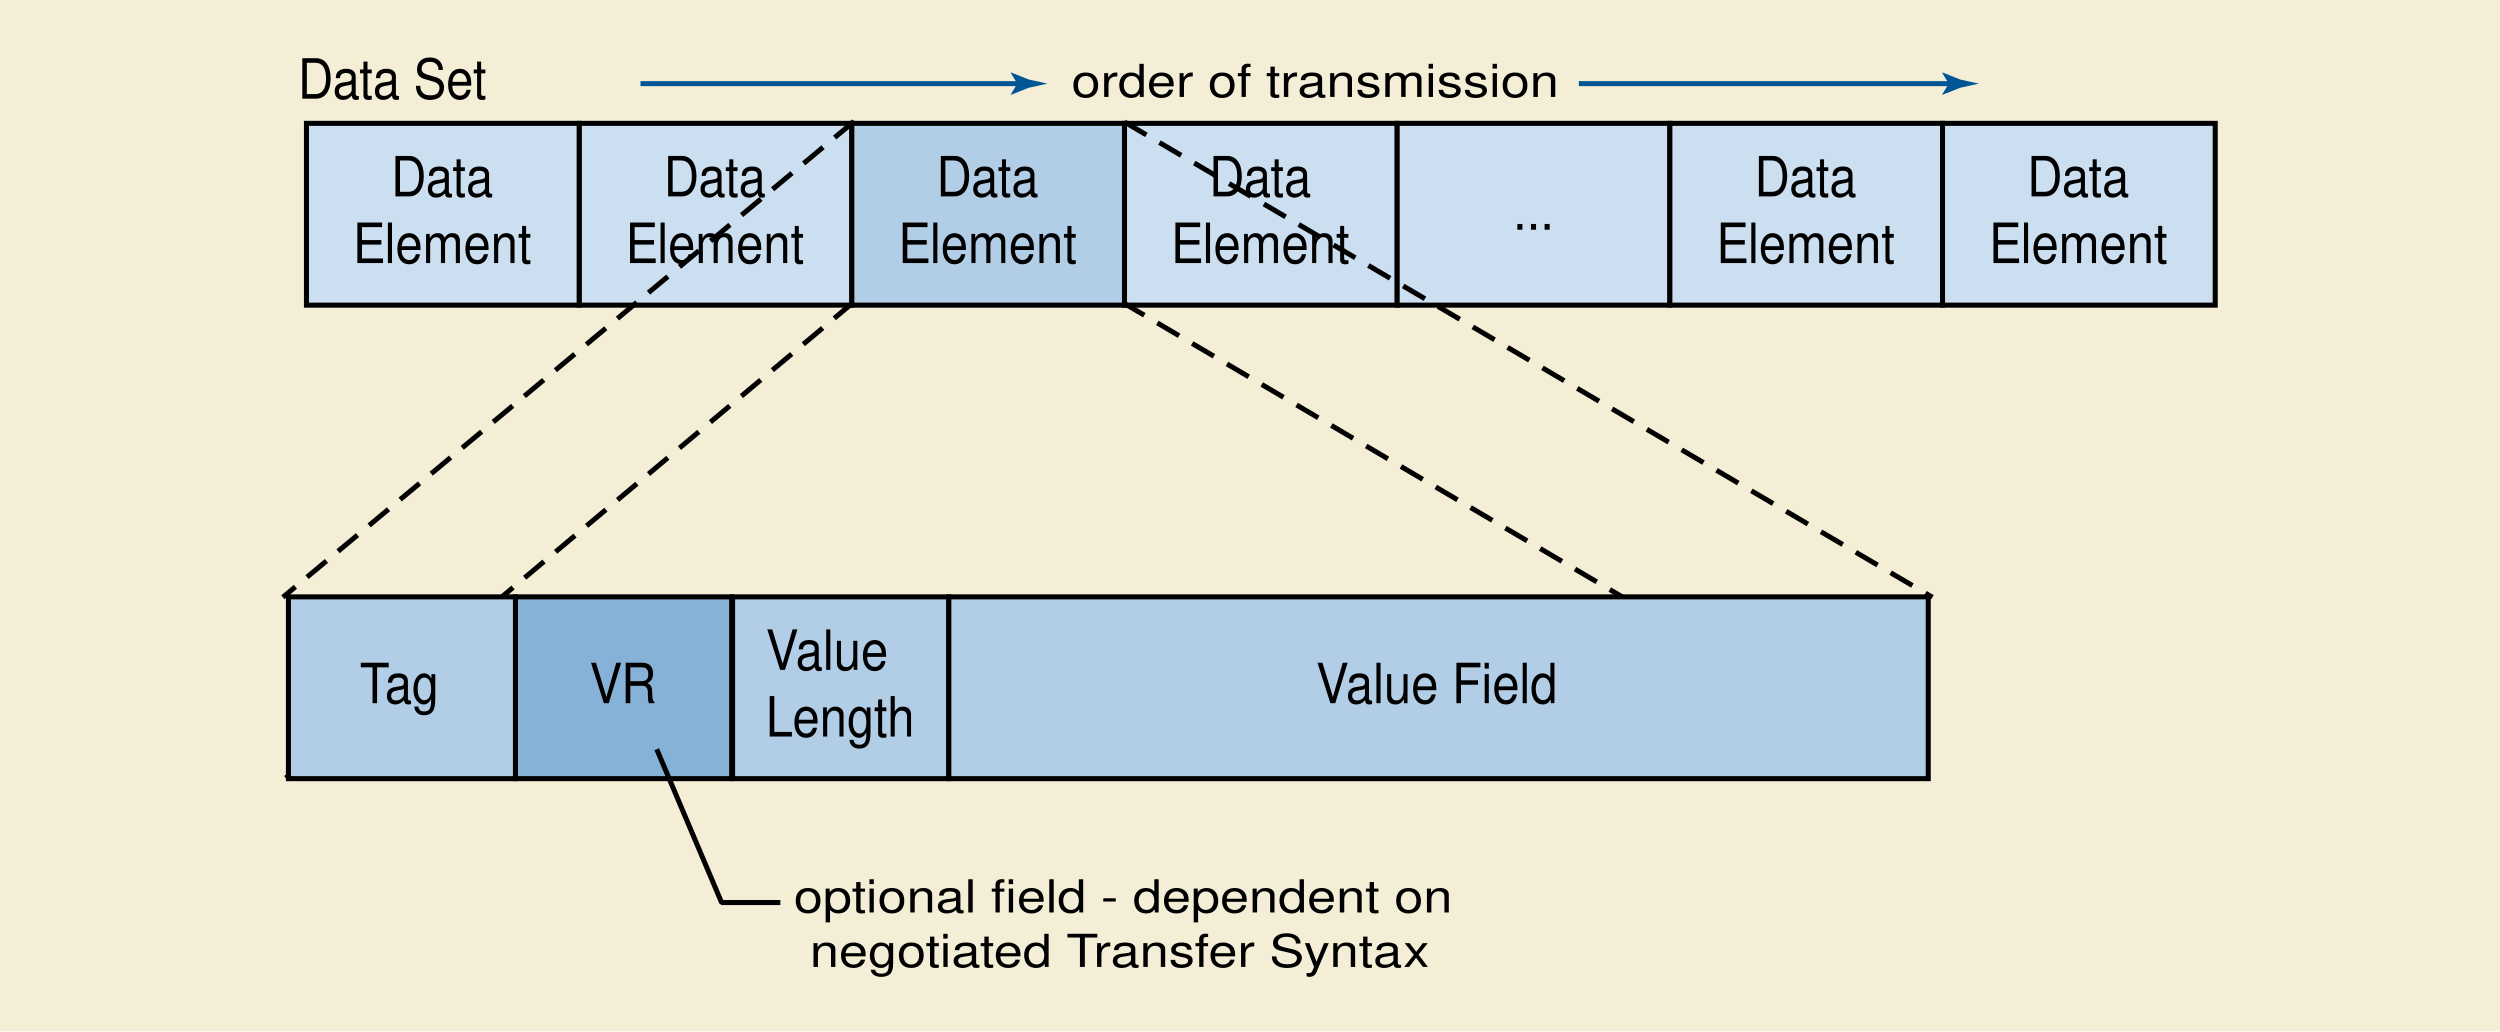
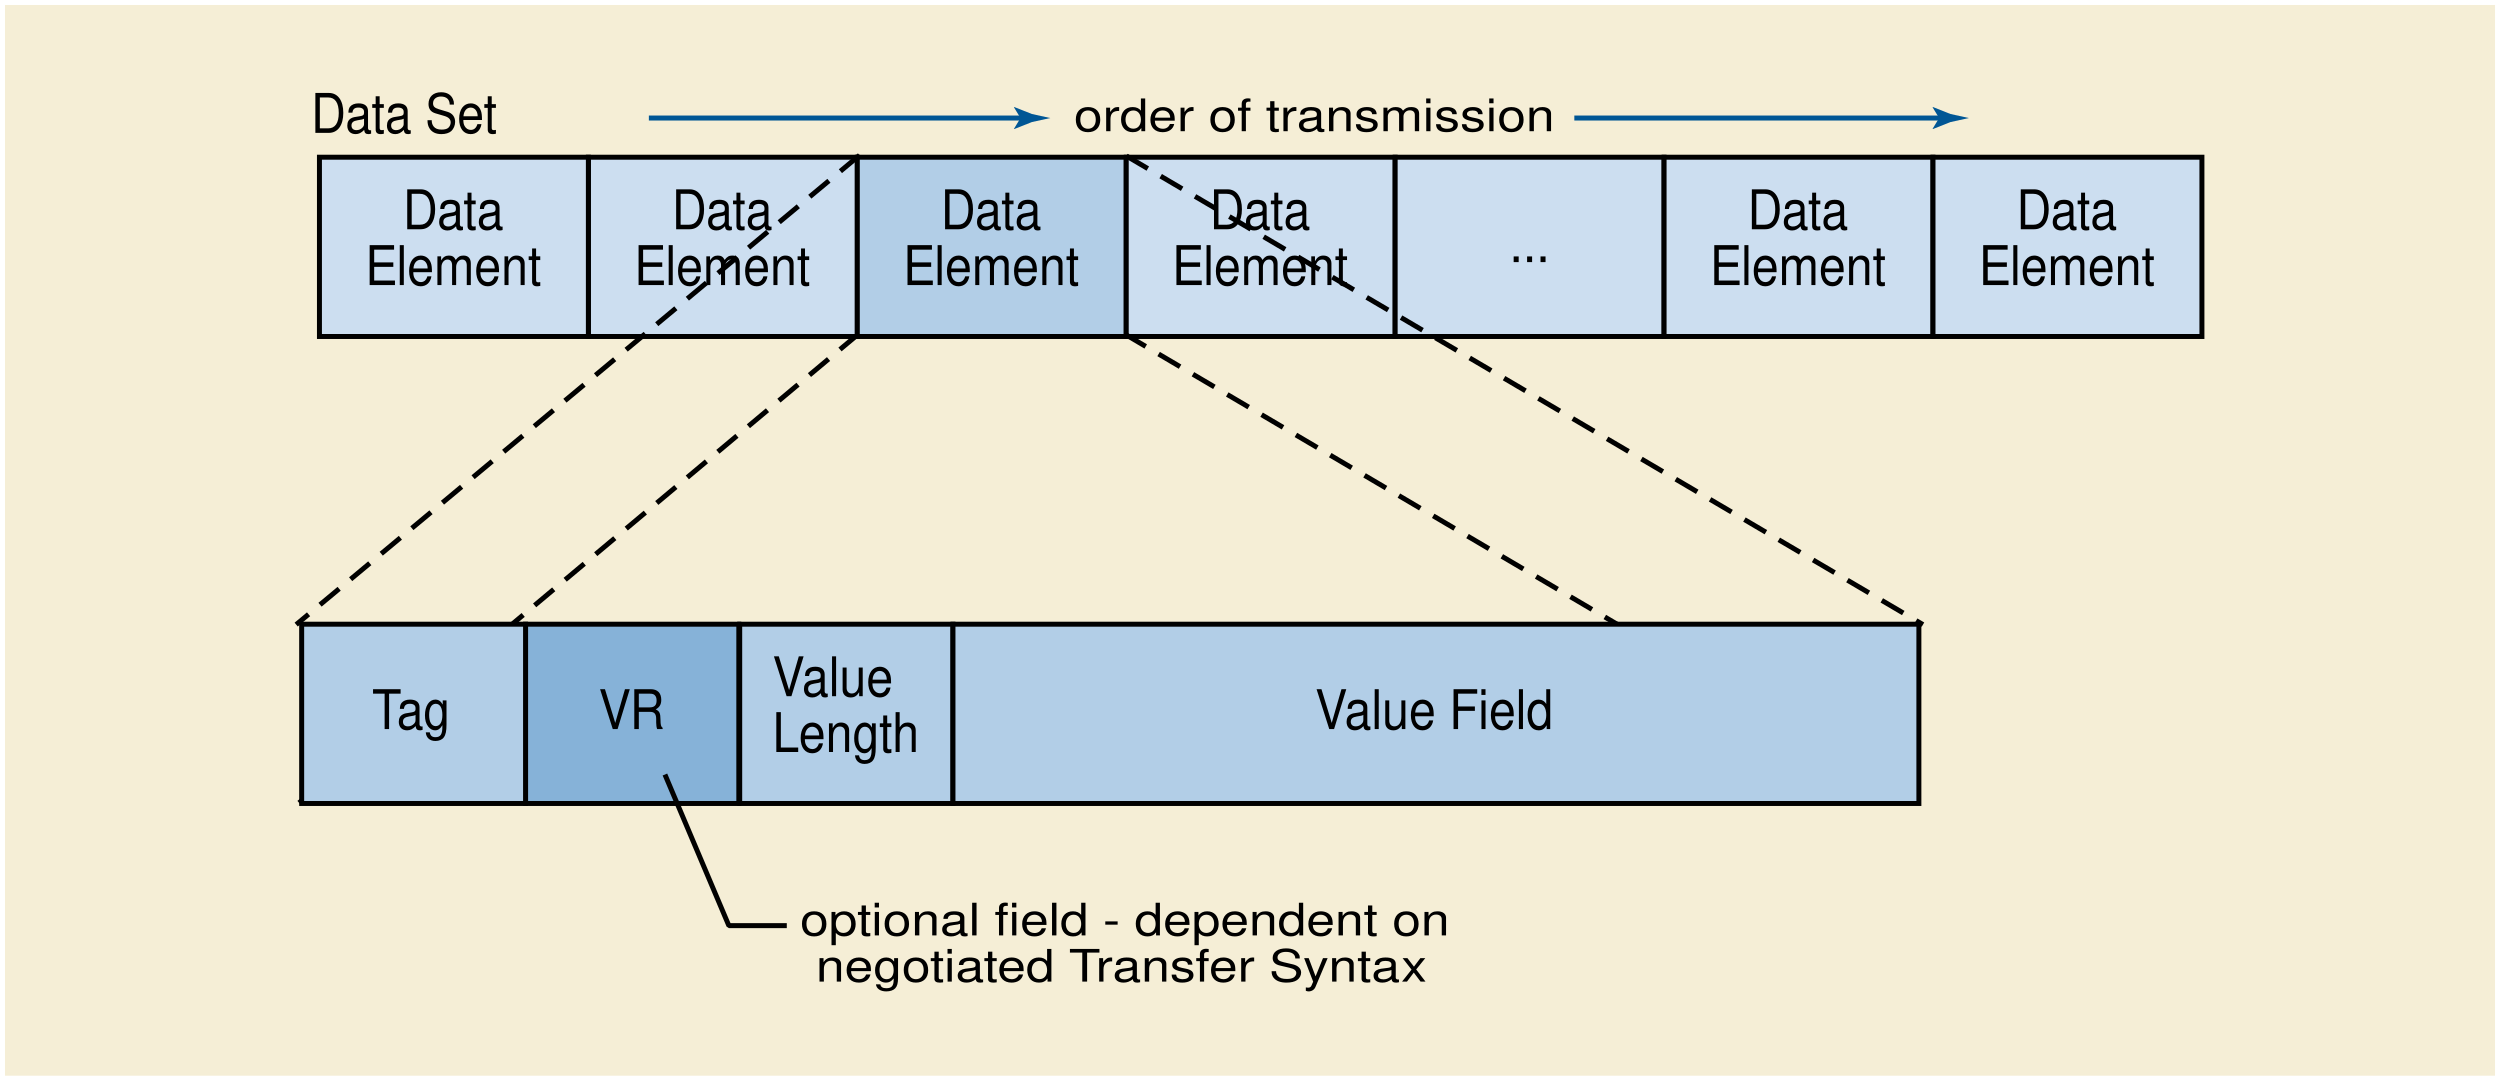
- <svg xmlns="http://www.w3.org/2000/svg" xmlns:xlink="http://www.w3.org/1999/xlink" version="1.1" id="Layer_1" x="0px" y="0px" width="495.084px" height="204.248px" viewBox="0 0 495.084 204.248" enable-background="new 0 0 495.084 204.248" xml:space="preserve">
+ <svg xmlns="http://www.w3.org/2000/svg" version="1.1" id="Layer_1" x="0px" y="0px" width="502px" height="217px" viewBox="0 0 502 217" enable-background="new 0 0 502 217" xml:space="preserve">
  <defs>
    <style type="text/css">
	text {
	  font-family: Helvetica, Verdana, ArialUnicodeMS, san-serif
	}
	</style>
  </defs>
  <g>
   </g>
-   <symbol id="Background_Bounding_Box" viewBox="-247.542 -249.875 495.085 499.749">
-     <polygon fill="#F4EED7" points="247.542,-249.875 -247.542,-249.875 -247.542,249.874 247.542,249.874  " />
-   </symbol>
  <g>
-     <use xlink:href="#Background_Bounding_Box" width="495.085" height="499.749" x="-247.542" y="-249.875" transform="matrix(1 0 0 -0.4087 247.5425 102.1235)" overflow="visible" />
-     <line fill="none" stroke="#000000" stroke-linecap="square" stroke-linejoin="bevel" stroke-dasharray="4" x1="168.664" y1="60.14" x2="56.972" y2="153.741" />
-     <rect x="102.076" y="118.199" fill="#87B2D8" stroke="#000000" width="42.823" height="36" />
-     <rect x="57.119" y="118.199" fill="#B2CEE7" stroke="#000000" width="44.957" height="36" />
+     <rect x="1" y="1" fill="#F5EED6" width="500" height="215" />
    <g>
-       <text transform="matrix(0.8815 0 0 1 71.2427 139.2603)" font-size="11">Tag</text>
-     </g>
-     <g>
-       <text transform="matrix(0.8815 0 0 1 116.752 139.2603)" font-size="11">VR</text>
-     </g>
-     <rect x="145.076" y="118.199" fill="#B2CEE7" stroke="#000000" width="42.823" height="36" />
-     <g>
-       <text transform="matrix(0.8815 0 0 1 151.6577 132.6602)">
-         <tspan x="0" y="0" font-size="11">Value</tspan>
-         <tspan x="0" y="13.2" font-size="11">Length</tspan>
-       </text>
-     </g>
-     <rect x="114.689" y="24.428" fill="#CCDFF0" stroke="#000000" width="54" height="36" />
-     <g>
-       <text transform="matrix(0.8815 0 0 1 131.4478 38.8906)">
-         <tspan x="0" y="0" font-size="11">Data</tspan>
-         <tspan x="-8.559" y="13.2" font-size="11">Element</tspan>
-       </text>
-     </g>
-     <rect x="60.688" y="24.428" fill="#CCDFF0" stroke="#000000" width="54" height="36" />
-     <g>
-       <text transform="matrix(0.8815 0 0 1 77.4473 38.8906)">
-         <tspan x="0" y="0" font-size="11">Data</tspan>
-         <tspan x="-8.559" y="13.2" font-size="11">Element</tspan>
-       </text>
-     </g>
-     <rect x="168.689" y="24.428" fill="#B2CEE7" stroke="#000000" width="54" height="36" />
-     <g>
-       <text transform="matrix(0.8815 0 0 1 185.4478 38.8906)">
-         <tspan x="0" y="0" font-size="11">Data</tspan>
-         <tspan x="-8.559" y="13.2" font-size="11">Element</tspan>
-       </text>
-     </g>
-     <rect x="222.689" y="24.428" fill="#CCDFF0" stroke="#000000" width="54" height="36" />
-     <g>
-       <text transform="matrix(0.8815 0 0 1 239.4478 38.8906)">
-         <tspan x="0" y="0" font-size="11">Data</tspan>
-         <tspan x="-8.559" y="13.2" font-size="11">Element</tspan>
-       </text>
-     </g>
-     <rect x="276.689" y="24.428" fill="#CCDFF0" stroke="#000000" width="54" height="36" />
-     <g>
-       <text transform="matrix(0.8815 0 0 1 299.6479 45.4907)" font-size="11">...</text>
-     </g>
-     <rect x="330.689" y="24.428" fill="#CCDFF0" stroke="#000000" width="54" height="36" />
-     <g>
-       <text transform="matrix(0.8815 0 0 1 347.4478 38.8906)">
-         <tspan x="0" y="0" font-size="11">Data</tspan>
-         <tspan x="-8.559" y="13.2" font-size="11">Element</tspan>
-       </text>
-     </g>
-     <rect x="384.689" y="24.428" fill="#CCDFF0" stroke="#000000" width="54" height="36" />
-     <g>
-       <text transform="matrix(0.8815 0 0 1 401.4478 38.8906)">
-         <tspan x="0" y="0" font-size="11">Data</tspan>
-         <tspan x="-8.559" y="13.2" font-size="11">Element</tspan>
-       </text>
-     </g>
-     <g>
-       <text transform="matrix(0.8815 0 0 1 59.0024 19.5396)" font-size="11">Data Set</text>
-     </g>
-     <line fill="none" stroke="#000000" stroke-linecap="square" stroke-linejoin="bevel" stroke-dasharray="4" x1="223.142" y1="24.428" x2="382.247" y2="118.029" />
-     <line fill="none" stroke="#000000" stroke-linecap="square" stroke-linejoin="bevel" stroke-dasharray="4" x1="168.754" y1="24.356" x2="56.399" y2="117.957" />
-     <line fill="none" stroke="#000000" stroke-linecap="square" stroke-linejoin="bevel" stroke-dasharray="4" x1="222.732" y1="60.14" x2="381.559" y2="153.741" />
-     <rect x="187.899" y="118.199" fill="#B2CEE7" stroke="#000000" width="193.957" height="36" />
-     <g>
-       <text transform="matrix(0.8815 0 0 1 260.6216 139.2603)" font-size="11">Value Field</text>
-     </g>
-     <polyline fill="none" stroke="#010101" stroke-miterlimit="1" points="154.532,178.728 142.899,178.728 130.059,148.382  " />
-     <g>
+       <line fill="none" stroke="#000000" stroke-linecap="square" stroke-linejoin="bevel" stroke-dasharray="4" x1="172.12" y1="67.28" x2="60.429" y2="160.881" />
+       <rect x="105.532" y="125.339" fill="#86B2D8" stroke="#000000" width="42.823" height="36" />
+       <rect x="60.575" y="125.339" fill="#B2CEE7" stroke="#000000" width="44.957" height="36" />
+       <g>
+         <text transform="matrix(0.8815 0 0 1 74.6992 146.4004)" font-size="11">Tag</text>
+       </g>
+       <g>
+         <text transform="matrix(0.8815 0 0 1 120.2085 146.4004)" font-size="11">VR</text>
+       </g>
+       <rect x="148.532" y="125.339" fill="#B2CEE7" stroke="#000000" width="42.823" height="36" />
+       <g>
+         <text transform="matrix(0.8815 0 0 1 155.1143 139.8008)">
+           <tspan x="0" y="0" font-size="11">Value</tspan>
+           <tspan x="0" y="11.208" font-size="11">Length</tspan>
+         </text>
+       </g>
+       <rect x="118.146" y="31.568" fill="#CCDEF0" stroke="#000000" width="54" height="36" />
+       <g>
+         <text transform="matrix(0.8815 0 0 1 134.9043 46.0308)">
+           <tspan x="0" y="0" font-size="11">Data</tspan>
+           <tspan x="-8.559" y="11.208" font-size="11">Element</tspan>
+         </text>
+       </g>
+       <rect x="64.145" y="31.568" fill="#CCDEF0" stroke="#000000" width="54" height="36" />
+       <g>
+         <text transform="matrix(0.8815 0 0 1 80.9038 46.0308)">
+           <tspan x="0" y="0" font-size="11">Data</tspan>
+           <tspan x="-8.559" y="11.208" font-size="11">Element</tspan>
+         </text>
+       </g>
+       <rect x="172.146" y="31.568" fill="#B2CEE7" stroke="#000000" width="54" height="36" />
+       <g>
+         <text transform="matrix(0.8815 0 0 1 188.9043 46.0308)">
+           <tspan x="0" y="0" font-size="11">Data</tspan>
+           <tspan x="-8.559" y="11.208" font-size="11">Element</tspan>
+         </text>
+       </g>
+       <rect x="226.146" y="31.568" fill="#CCDEF0" stroke="#000000" width="54" height="36" />
+       <g>
+         <text transform="matrix(0.8815 0 0 1 242.9043 46.0308)">
+           <tspan x="0" y="0" font-size="11">Data</tspan>
+           <tspan x="-8.559" y="11.208" font-size="11">Element</tspan>
+         </text>
+       </g>
+       <rect x="280.146" y="31.568" fill="#CCDEF0" stroke="#000000" width="54" height="36" />
+       <g>
+         <text transform="matrix(0.8815 0 0 1 303.1045 52.6309)" font-size="11">...</text>
+       </g>
+       <rect x="334.146" y="31.568" fill="#CCDEF0" stroke="#000000" width="54" height="36" />
+       <g>
+         <text transform="matrix(0.8815 0 0 1 350.9043 46.0308)">
+           <tspan x="0" y="0" font-size="11">Data</tspan>
+           <tspan x="-8.559" y="11.208" font-size="11">Element</tspan>
+         </text>
+       </g>
+       <rect x="388.146" y="31.568" fill="#CCDEF0" stroke="#000000" width="54" height="36" />
+       <g>
+         <text transform="matrix(0.8815 0 0 1 404.9043 46.0308)">
+           <tspan x="0" y="0" font-size="11">Data</tspan>
+           <tspan x="-8.559" y="11.208" font-size="11">Element</tspan>
+         </text>
+       </g>
+       <g>
+         <text transform="matrix(0.8815 0 0 1 62.459 26.6797)" font-size="11">Data Set</text>
+       </g>
+       <line fill="none" stroke="#000000" stroke-linecap="square" stroke-linejoin="bevel" stroke-dasharray="4" x1="226.599" y1="31.568" x2="385.703" y2="125.169" />
+       <line fill="none" stroke="#000000" stroke-linecap="square" stroke-linejoin="bevel" stroke-dasharray="4" x1="172.211" y1="31.496" x2="59.855" y2="125.097" />
+       <line fill="none" stroke="#000000" stroke-linecap="square" stroke-linejoin="bevel" stroke-dasharray="4" x1="226.188" y1="67.28" x2="385.016" y2="160.881" />
+       <rect x="191.355" y="125.339" fill="#B2CEE7" stroke="#000000" width="193.957" height="36" />
+       <g>
+         <text transform="matrix(0.8815 0 0 1 264.0781 146.4004)" font-size="11">Value Field</text>
+       </g>
+       <polyline fill="none" stroke="#010101" stroke-miterlimit="1" points="157.988,185.868 146.355,185.868 133.516,155.522   " />
      <g>
        <g>
-           <text transform="matrix(1.1496 0 0 1 157.2017 180.6929)">
-             <tspan x="0" y="0" font-size="9">optional field - dependent on</tspan>
-             <tspan x="2.764" y="10.8" font-size="9">negotiated Transfer Syntax</tspan>
-           </text>
+           <g>
+             <text transform="matrix(1.1496 0 0 1 160.6582 187.833)">
+               <tspan x="0" y="0" font-size="9">optional field - dependent on</tspan>
+               <tspan x="2.764" y="9.272" font-size="9">negotiated Transfer Syntax</tspan>
+             </text>
+           </g>
        </g>
      </g>
-     </g>
-     <g>
      <g>
-         <text transform="matrix(1.1496 0 0 1 212.1919 19.2002)" font-size="9">order of transmission</text>
+         <g>
+           <text transform="matrix(1.1496 0 0 1 215.6484 26.3403)" font-size="9">order of transmission</text>
+         </g>
      </g>
-     </g>
-     <g>
      <g>
-         <line fill="#4E8ABE" stroke="#005595" stroke-miterlimit="1" x1="312.668" y1="16.561" x2="386.529" y2="16.561" />
        <g>
+           <line fill="#4F8ABE" stroke="#005695" stroke-miterlimit="1" x1="316.125" y1="23.701" x2="389.985" y2="23.701" />
          <g>
-             <line fill="#4E8ABE" stroke="#005595" stroke-miterlimit="1" x1="126.835" y1="16.561" x2="202.068" y2="16.561" />
-             <path fill="#005595" d="M201.457,16.561l-1.314-2.161l0.073-0.05l3.525,1.4c1.228,0.271,2.456,0.54,3.685,0.811       c-1.229,0.271-2.457,0.54-3.685,0.811l-3.525,1.4l-0.073-0.037L201.457,16.561z" />
+             <g>
+               <line fill="#4F8ABE" stroke="#005695" stroke-miterlimit="1" x1="130.292" y1="23.701" x2="205.524" y2="23.701" />
+               <path fill="#005695" d="M204.913,23.701l-1.314-2.161l0.073-0.05l3.525,1.4c1.228,0.271,2.456,0.54,3.685,0.811        c-1.229,0.271-2.457,0.54-3.685,0.811l-3.525,1.4l-0.073-0.037L204.913,23.701z" />
+             </g>
          </g>
+           <path fill="#005695" d="M389.373,23.701l-1.314-2.161l0.074-0.05l3.524,1.4c1.229,0.271,2.457,0.54,3.685,0.811      c-1.228,0.271-2.456,0.54-3.685,0.811l-3.524,1.4l-0.074-0.037L389.373,23.701z" />
        </g>
-         <path fill="#005595" d="M385.917,16.561l-1.314-2.161l0.074-0.05l3.524,1.4c1.229,0.271,2.457,0.54,3.685,0.811     c-1.228,0.271-2.456,0.54-3.685,0.811l-3.524,1.4l-0.074-0.037L385.917,16.561z" />
      </g>
    </g>
  </g>
</svg>
